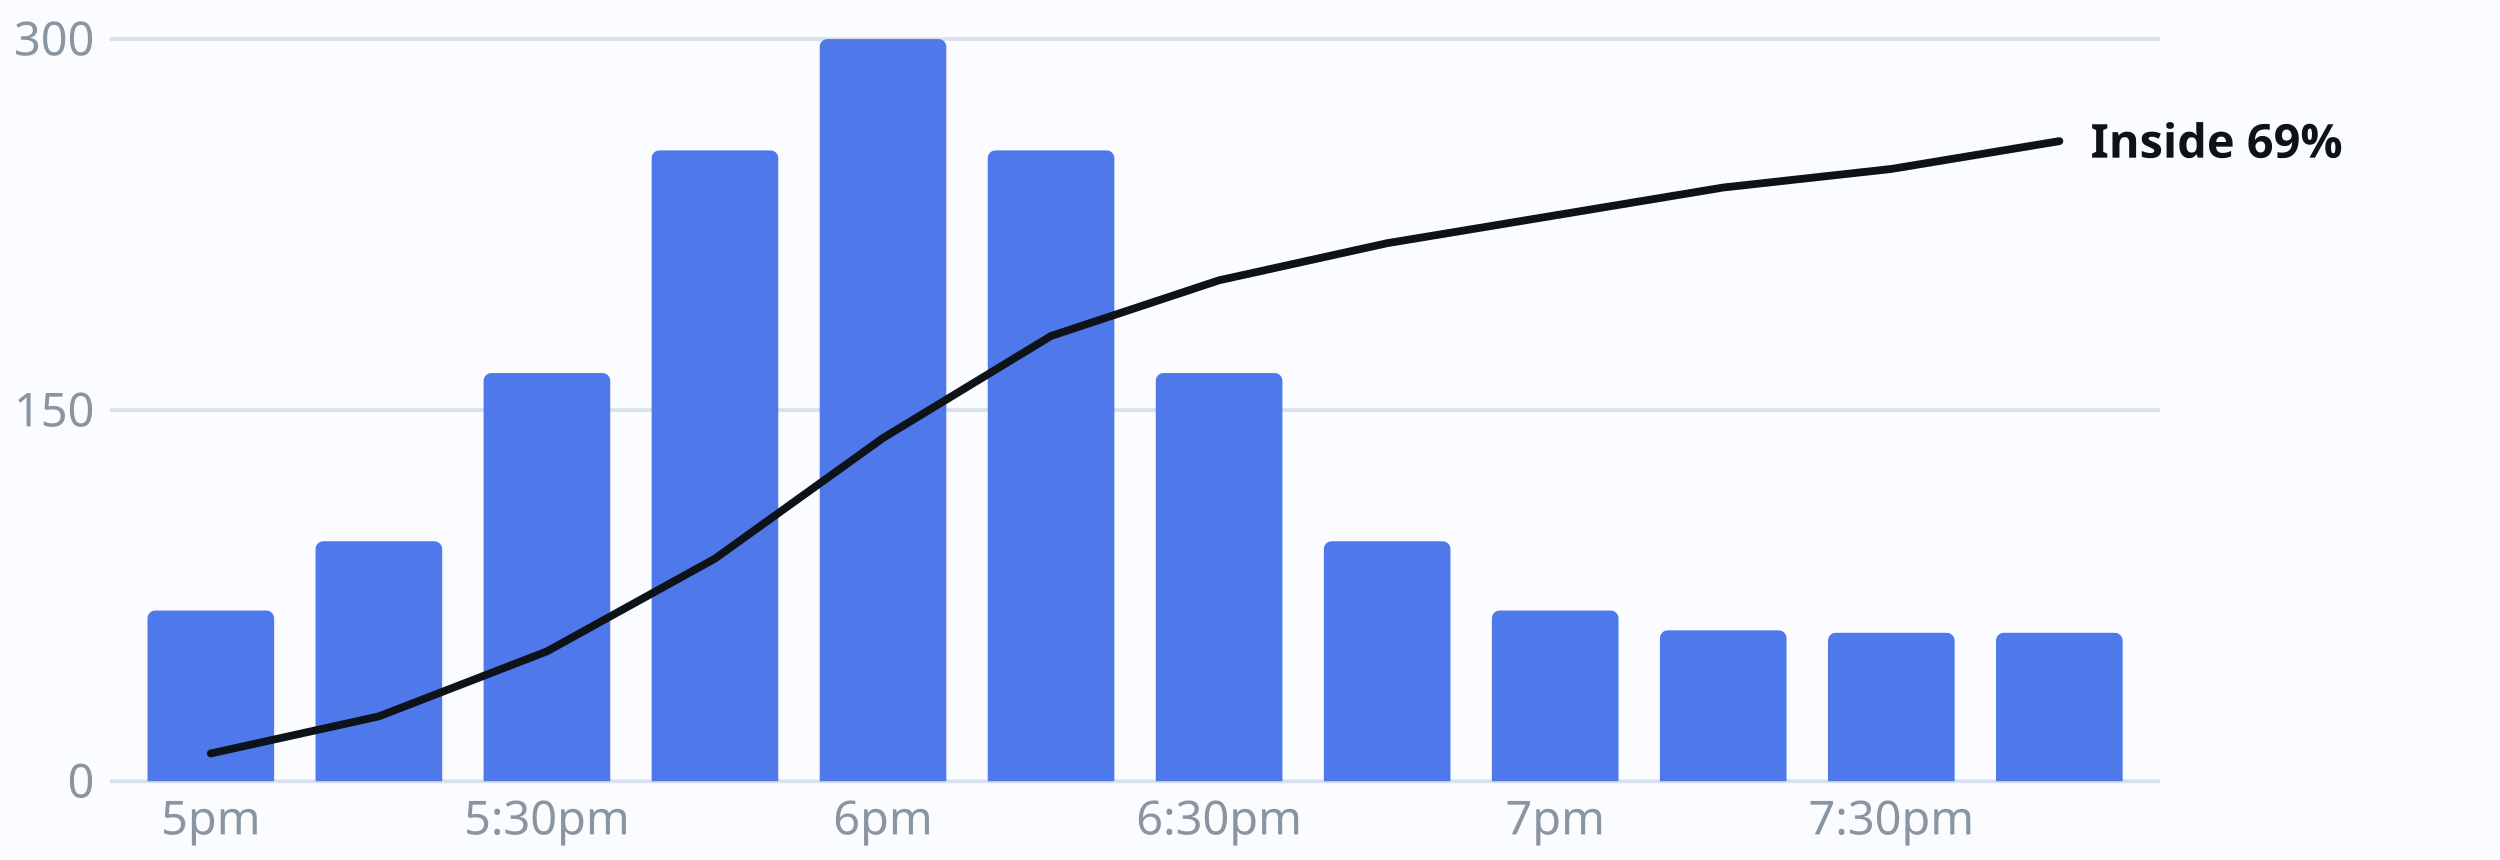
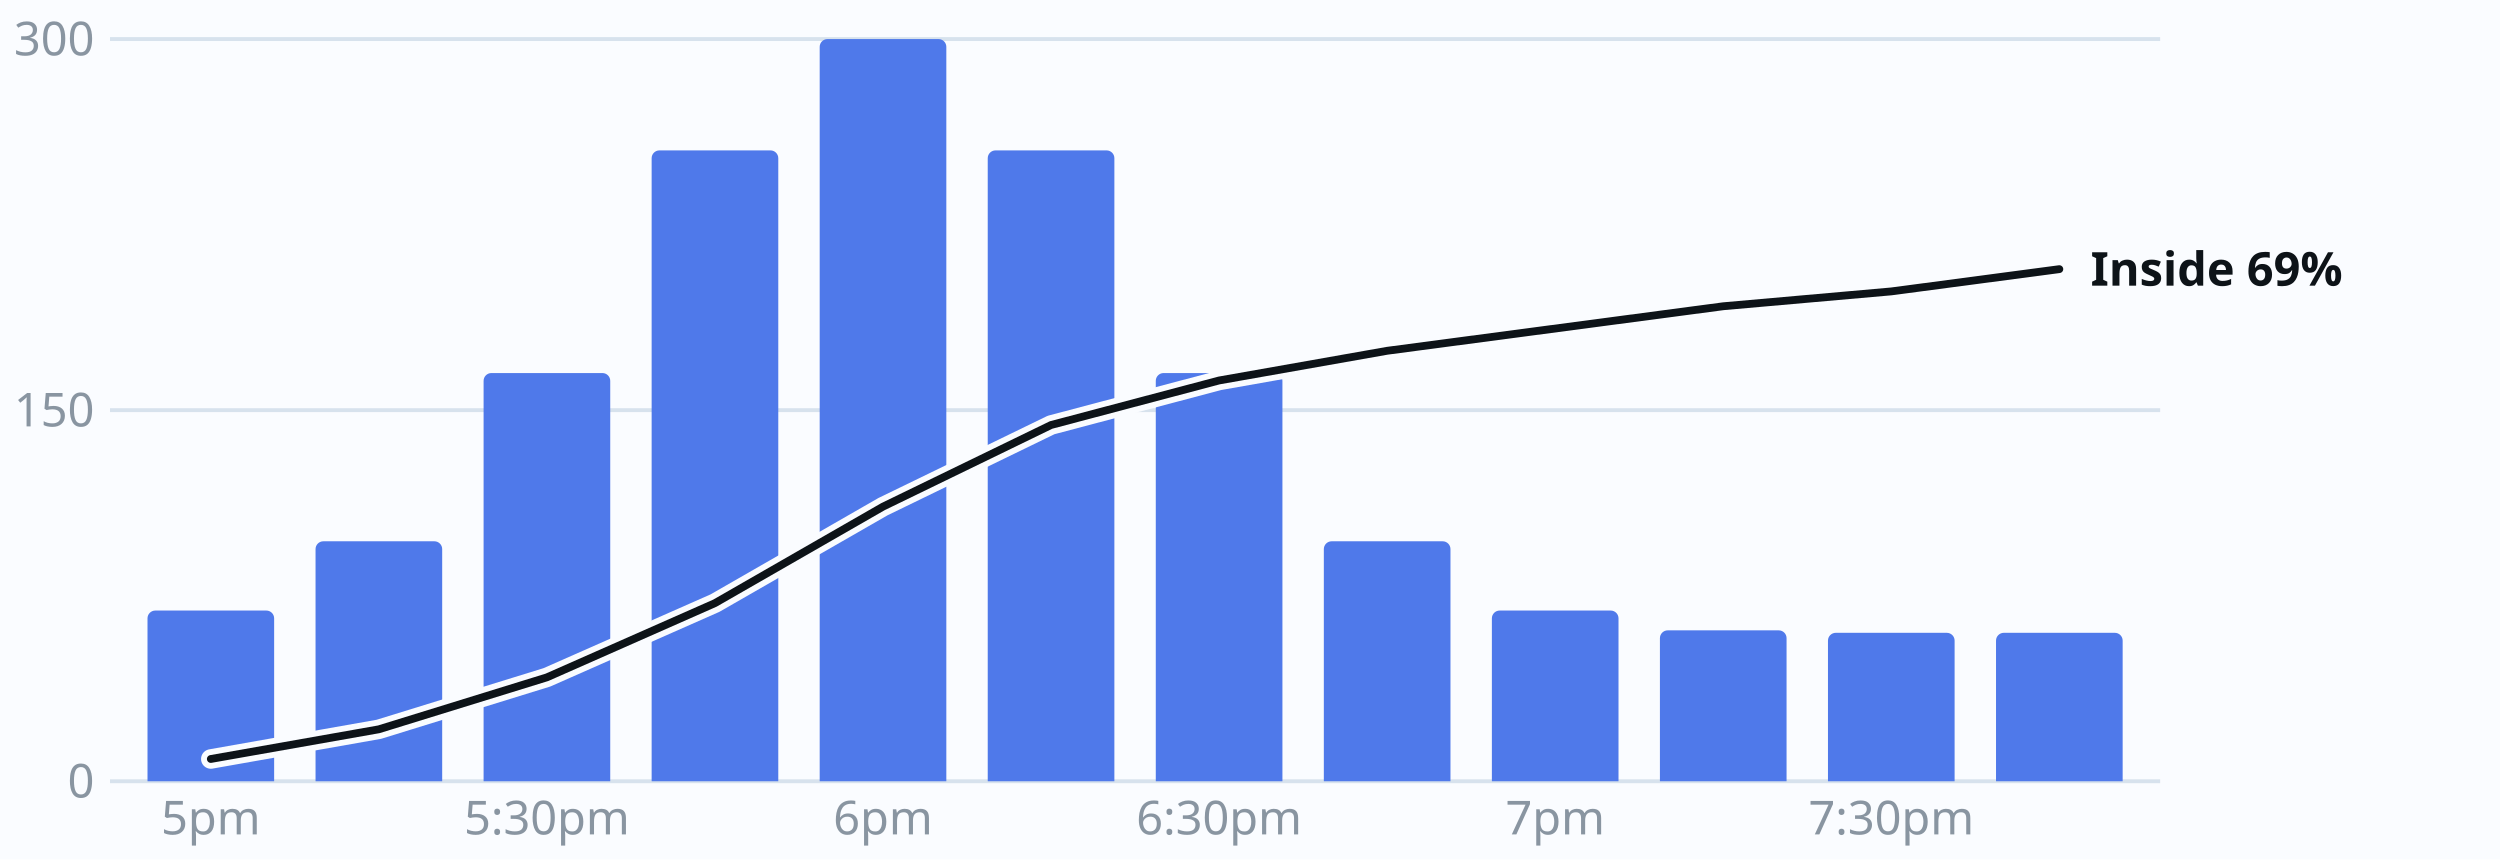
<svg xmlns="http://www.w3.org/2000/svg" class="ts-chart" width="640" height="220" viewBox="0 0 640 220" role="img" aria-roledescription="chart" aria-label="Entry peaked at 6pm, with 69% inside by 8pm" style="font-family:Intermission,system-ui,sans-serif;font-size:12px;font-variant-numeric:tabular-nums;color:#566676;background:#fafcff;display:block;overflow:visible">
  <style>[data-ts-key^="label-"]{paint-order:stroke;stroke:#fafcff;stroke-width:3px;stroke-linejoin:round}</style>
  <rect x="0" y="0" width="640" height="220" fill="#fafcff" />
  <g data-ts-key="grid" class="ts-chart__grid" aria-hidden="true" stroke="#d7e2ed" stroke-opacity="0.11" stroke-width="1">
    <line data-ts-key="y-grid:number:0" stroke="#d7e2ed" stroke-opacity="1" x1="28.16" y1="200" x2="553" y2="200" />
    <line data-ts-key="y-grid:number:150" stroke="#d7e2ed" stroke-opacity="1" x1="28.16" y1="105" x2="553" y2="105" />
    <line data-ts-key="y-grid:number:300" stroke="#d7e2ed" stroke-opacity="1" x1="28.16" y1="10" x2="553" y2="10" />
  </g>
  <g data-ts-key="marks" class="ts-chart__marks">
    <g data-ts-key="series-1" class="ts-chart__bar ts-chart__bar-y" aria-hidden="true">
      <path data-ts-key="series-1:object:null:string:16:2026-11-14T17:00" fill="#4f79ea" stroke="none" stroke-dasharray="none" d="M39.76,156.3H68.18A2,2 0 0 1 70.18,158.3V200A0,0 0 0 1 70.18,200H37.76A0,0 0 0 1 37.76,200V158.3A2,2 0 0 1 39.76,156.3Z" />
      <path data-ts-key="series-1:object:null:string:16:2026-11-14T17:15" fill="#4f79ea" stroke="none" stroke-dasharray="none" d="M82.78,138.57H111.2A2,2 0 0 1 113.2,140.57V200A0,0 0 0 1 113.2,200H80.78A0,0 0 0 1 80.78,200V140.57A2,2 0 0 1 82.78,138.57Z" />
      <path data-ts-key="series-1:object:null:string:16:2026-11-14T17:30" fill="#4f79ea" stroke="none" stroke-dasharray="none" d="M125.8,95.5H154.22A2,2 0 0 1 156.22,97.5V200A0,0 0 0 1 156.22,200H123.8A0,0 0 0 1 123.8,200V97.5A2,2 0 0 1 125.8,95.5Z" />
      <path data-ts-key="series-1:object:null:string:16:2026-11-14T17:45" fill="#4f79ea" stroke="none" stroke-dasharray="none" d="M168.82,38.5H197.24A2,2 0 0 1 199.24,40.5V200A0,0 0 0 1 199.24,200H166.82A0,0 0 0 1 166.82,200V40.5A2,2 0 0 1 168.82,38.5Z" />
      <path data-ts-key="series-1:object:null:string:16:2026-11-14T18:00" fill="#4f79ea" stroke="none" stroke-dasharray="none" d="M211.84,10H240.26A2,2 0 0 1 242.26,12V200A0,0 0 0 1 242.26,200H209.84A0,0 0 0 1 209.84,200V12A2,2 0 0 1 211.84,10Z" />
      <path data-ts-key="series-1:object:null:string:16:2026-11-14T18:15" fill="#4f79ea" stroke="none" stroke-dasharray="none" d="M254.86,38.5H283.28A2,2 0 0 1 285.28,40.5V200A0,0 0 0 1 285.28,200H252.86A0,0 0 0 1 252.86,200V40.5A2,2 0 0 1 254.86,38.5Z" />
      <path data-ts-key="series-1:object:null:string:16:2026-11-14T18:30" fill="#4f79ea" stroke="none" stroke-dasharray="none" d="M297.88,95.5H326.3A2,2 0 0 1 328.3,97.5V200A0,0 0 0 1 328.3,200H295.88A0,0 0 0 1 295.88,200V97.5A2,2 0 0 1 297.88,95.5Z" />
      <path data-ts-key="series-1:object:null:string:16:2026-11-14T18:45" fill="#4f79ea" stroke="none" stroke-dasharray="none" d="M340.9,138.57H369.32A2,2 0 0 1 371.32,140.57V200A0,0 0 0 1 371.32,200H338.9A0,0 0 0 1 338.9,200V140.57A2,2 0 0 1 340.9,138.57Z" />
      <path data-ts-key="series-1:object:null:string:16:2026-11-14T19:00" fill="#4f79ea" stroke="none" stroke-dasharray="none" d="M383.92,156.3H412.34A2,2 0 0 1 414.34,158.3V200A0,0 0 0 1 414.34,200H381.92A0,0 0 0 1 381.92,200V158.3A2,2 0 0 1 383.92,156.3Z" />
      <path data-ts-key="series-1:object:null:string:16:2026-11-14T19:15" fill="#4f79ea" stroke="none" stroke-dasharray="none" d="M426.94,161.37H455.36A2,2 0 0 1 457.36,163.37V200A0,0 0 0 1 457.36,200H424.94A0,0 0 0 1 424.94,200V163.37A2,2 0 0 1 426.94,161.37Z" />
      <path data-ts-key="series-1:object:null:string:16:2026-11-14T19:30" fill="#4f79ea" stroke="none" stroke-dasharray="none" d="M469.96,162H498.38A2,2 0 0 1 500.38,164V200A0,0 0 0 1 500.38,200H467.96A0,0 0 0 1 467.96,200V164A2,2 0 0 1 469.96,162Z" />
      <path data-ts-key="series-1:object:null:string:16:2026-11-14T19:45" fill="#4f79ea" stroke="none" stroke-dasharray="none" d="M512.98,162H541.4A2,2 0 0 1 543.4,164V200A0,0 0 0 1 543.4,200H510.98A0,0 0 0 1 510.98,200V164A2,2 0 0 1 512.98,162Z" />
    </g>
+     <g data-ts-key="line-underlay:object:null" class="ts-chart__line" aria-hidden="true">
+       <path data-ts-key="line-underlay:object:null:segment:0" fill="none" stroke="#fafcff" stroke-width="5" stroke-linecap="round" stroke-linejoin="round" d="M53.97,194.3L96.99,186.7L140.01,173.4L183.03,154.4L226.05,129.7L269.07,108.8L312.09,97.4L355.11,89.8L398.13,84.1L441.15,78.4L484.17,74.6L527.19,68.9" vector-effect="non-scaling-stroke" />
+     </g>
    <g data-ts-key="line:object:null" class="ts-chart__line" aria-hidden="true">
-       <path data-ts-key="line:object:null:segment:0" fill="none" stroke="#0d1318" stroke-width="2" stroke-linecap="round" stroke-linejoin="round" d="M53.97,192.88L96.99,183.38L140.01,166.75L183.03,143L226.05,112.13L269.07,86L312.09,71.75L355.11,62.25L398.13,55.13L441.15,48L484.17,43.25L527.19,36.13" vector-effect="non-scaling-stroke" />
+       <path data-ts-key="line:object:null:segment:0" fill="none" stroke="#0d1318" stroke-width="2" stroke-linecap="round" stroke-linejoin="round" d="M53.97,194.3L96.99,186.7L140.01,173.4L183.03,154.4L226.05,129.7L269.07,108.8L312.09,97.4L355.11,89.8L398.13,84.1L441.15,78.4L484.17,74.6L527.19,68.9" vector-effect="non-scaling-stroke" />
    </g>
    <g data-ts-key="label-line" class="ts-chart__text" aria-hidden="true">
-       <text data-ts-key="label-line:object:null:string:16:2026-11-14T19:45" fill="#0d1318" x="535.19" y="36.13" text-anchor="start" dominant-baseline="middle" font-size="12" font-weight="600" font-family="inherit">Inside 69%</text>
+       <text data-ts-key="label-line:object:null:string:16:2026-11-14T19:45" fill="#0d1318" x="535.19" y="68.9" text-anchor="start" dominant-baseline="middle" font-size="12" font-weight="600" font-family="inherit">Inside 69%</text>
    </g>
  </g>
  <g data-ts-key="axes" class="ts-chart__axes" aria-hidden="true">
    <text data-ts-key="x-tick-label:string:16:2026-11-14T17:00" fill="#566676" fill-opacity="0.68" x="53.97" y="213.6" text-anchor="middle" font-size="12" font-family="inherit">5pm</text>
    <text data-ts-key="x-tick-label:string:16:2026-11-14T17:30" fill="#566676" fill-opacity="0.68" x="140.01" y="213.6" text-anchor="middle" font-size="12" font-family="inherit">5:30pm</text>
    <text data-ts-key="x-tick-label:string:16:2026-11-14T18:00" fill="#566676" fill-opacity="0.68" x="226.05" y="213.6" text-anchor="middle" font-size="12" font-family="inherit">6pm</text>
    <text data-ts-key="x-tick-label:string:16:2026-11-14T18:30" fill="#566676" fill-opacity="0.68" x="312.09" y="213.6" text-anchor="middle" font-size="12" font-family="inherit">6:30pm</text>
    <text data-ts-key="x-tick-label:string:16:2026-11-14T19:00" fill="#566676" fill-opacity="0.68" x="398.13" y="213.6" text-anchor="middle" font-size="12" font-family="inherit">7pm</text>
    <text data-ts-key="x-tick-label:string:16:2026-11-14T19:30" fill="#566676" fill-opacity="0.68" x="484.17" y="213.6" text-anchor="middle" font-size="12" font-family="inherit">7:30pm</text>
    <text data-ts-key="y-tick-label:number:0" fill="#566676" fill-opacity="0.68" x="24.16" y="200" text-anchor="end" dominant-baseline="middle" font-size="12" font-family="inherit">0</text>
    <text data-ts-key="y-tick-label:number:150" fill="#566676" fill-opacity="0.68" x="24.16" y="105" text-anchor="end" dominant-baseline="middle" font-size="12" font-family="inherit">150</text>
    <text data-ts-key="y-tick-label:number:300" fill="#566676" fill-opacity="0.68" x="24.16" y="10" text-anchor="end" dominant-baseline="middle" font-size="12" font-family="inherit">300</text>
  </g>
</svg>
